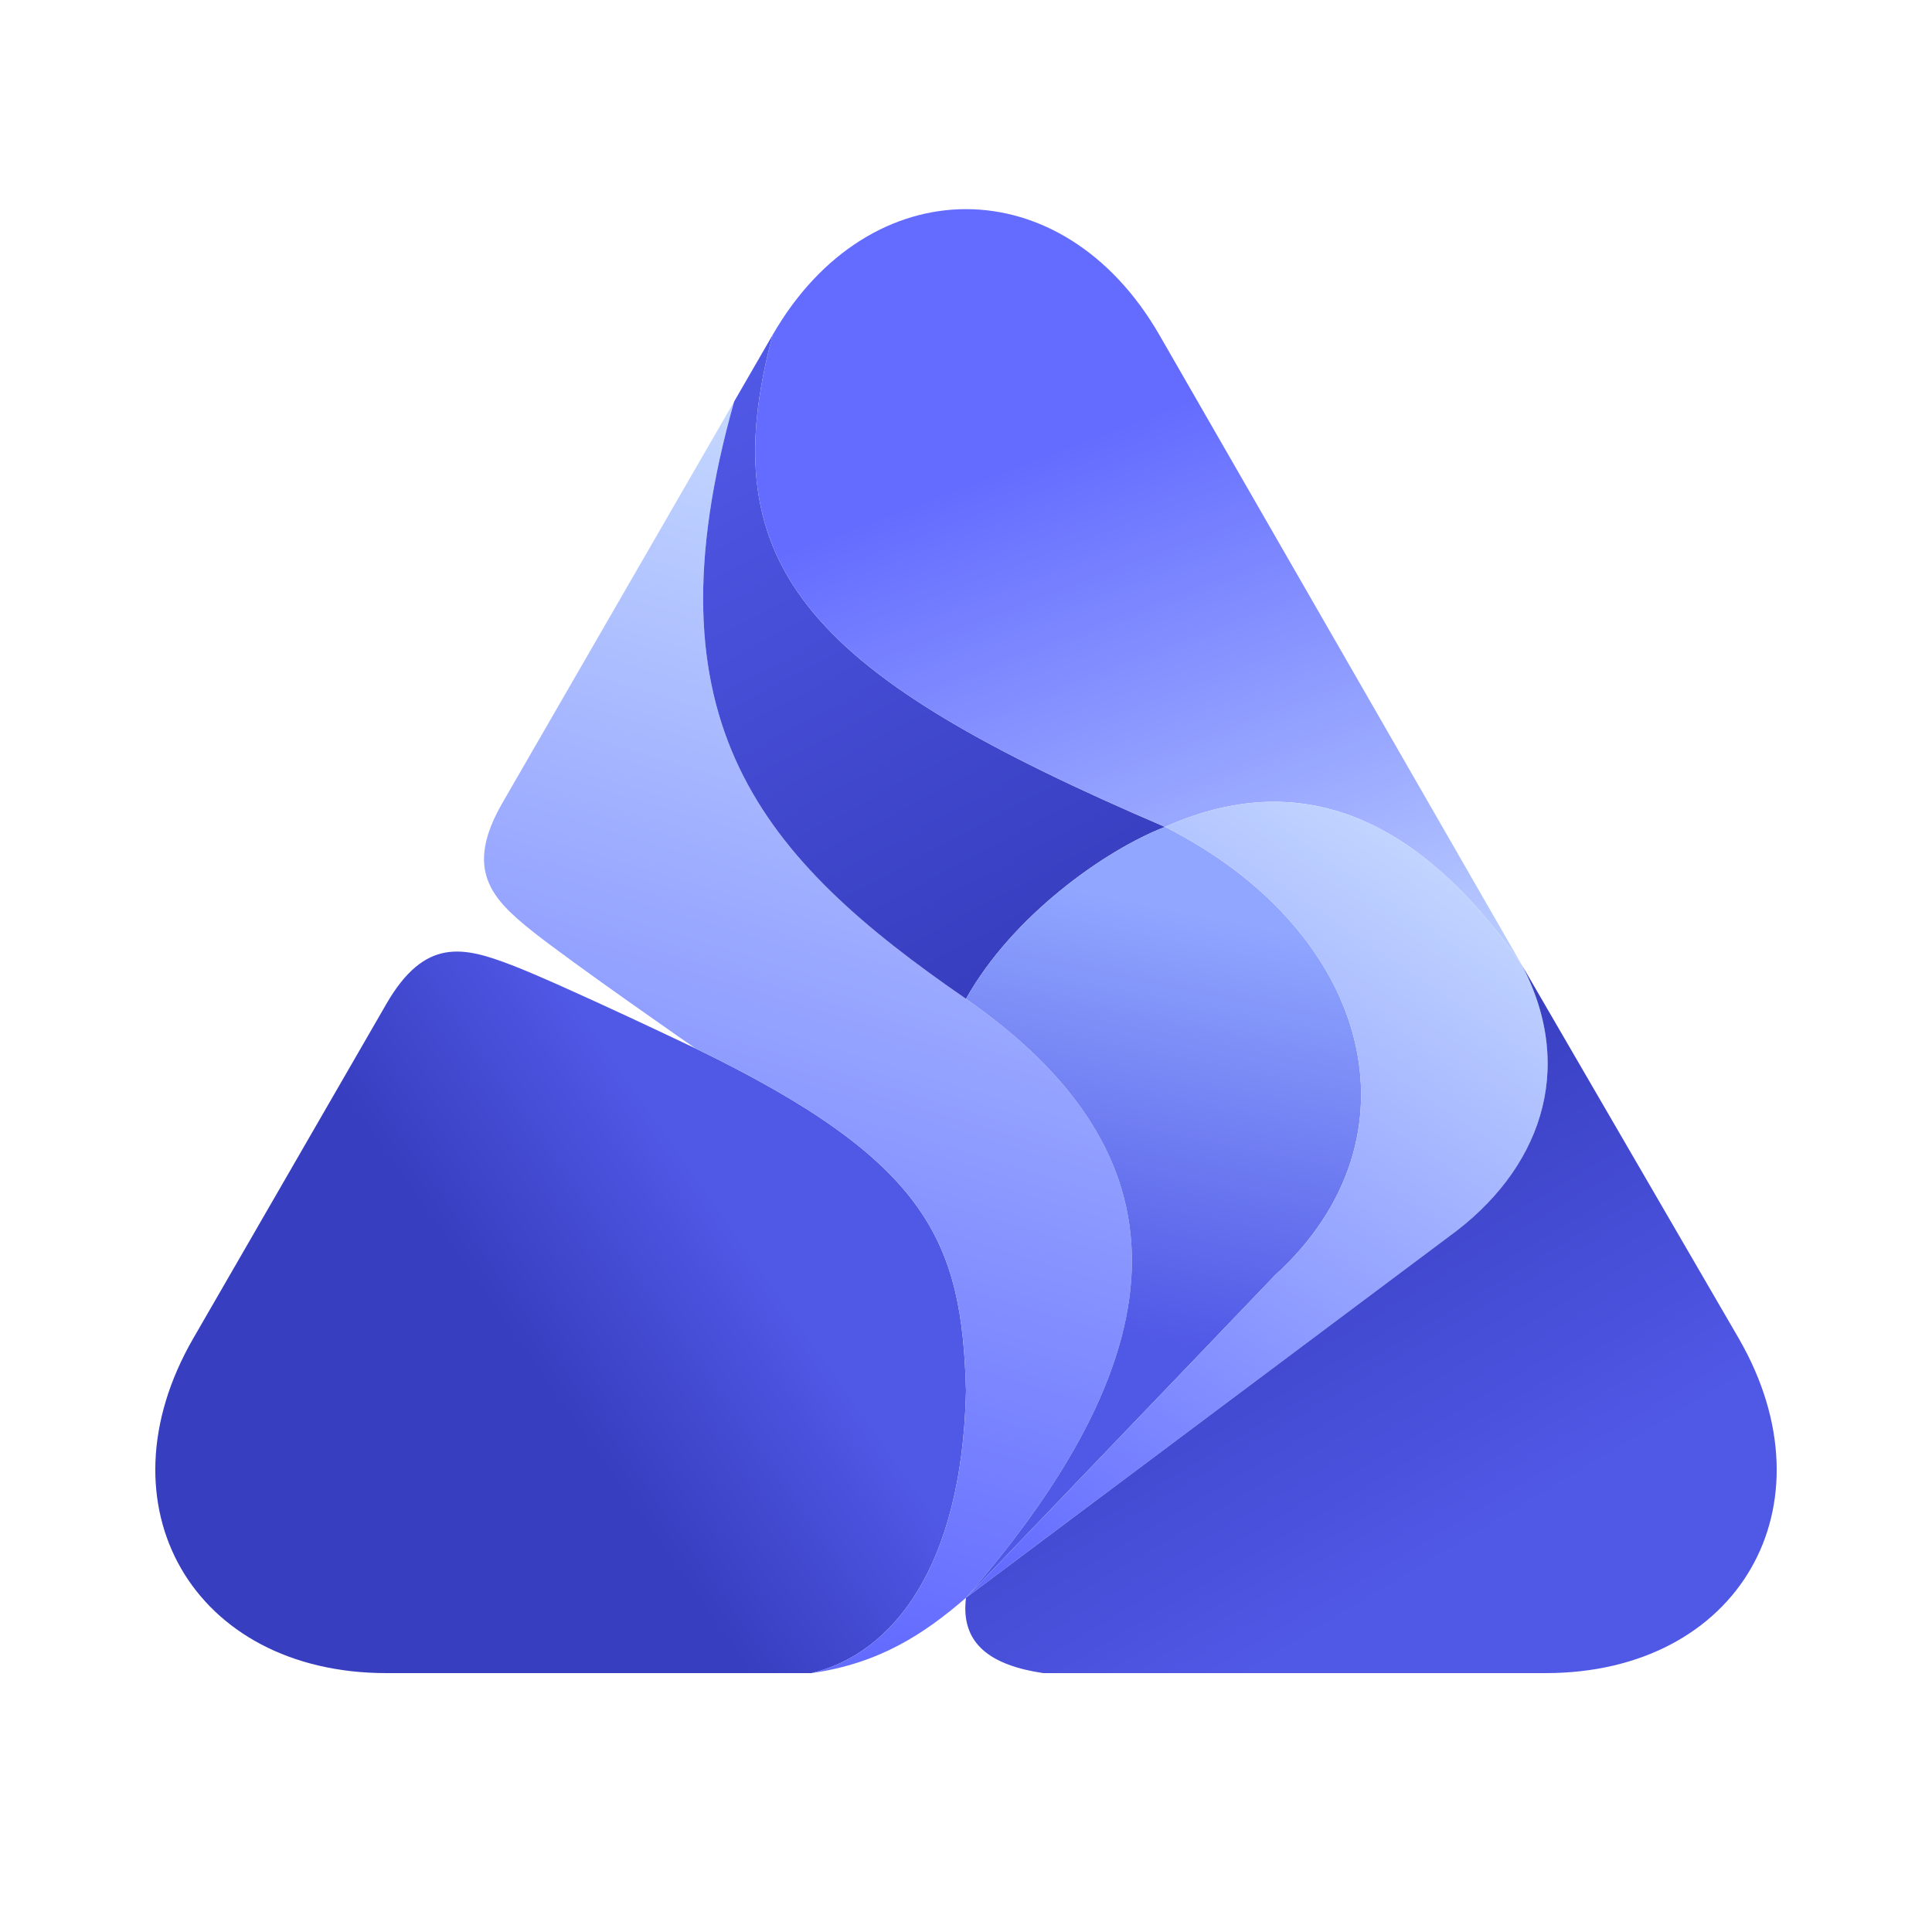
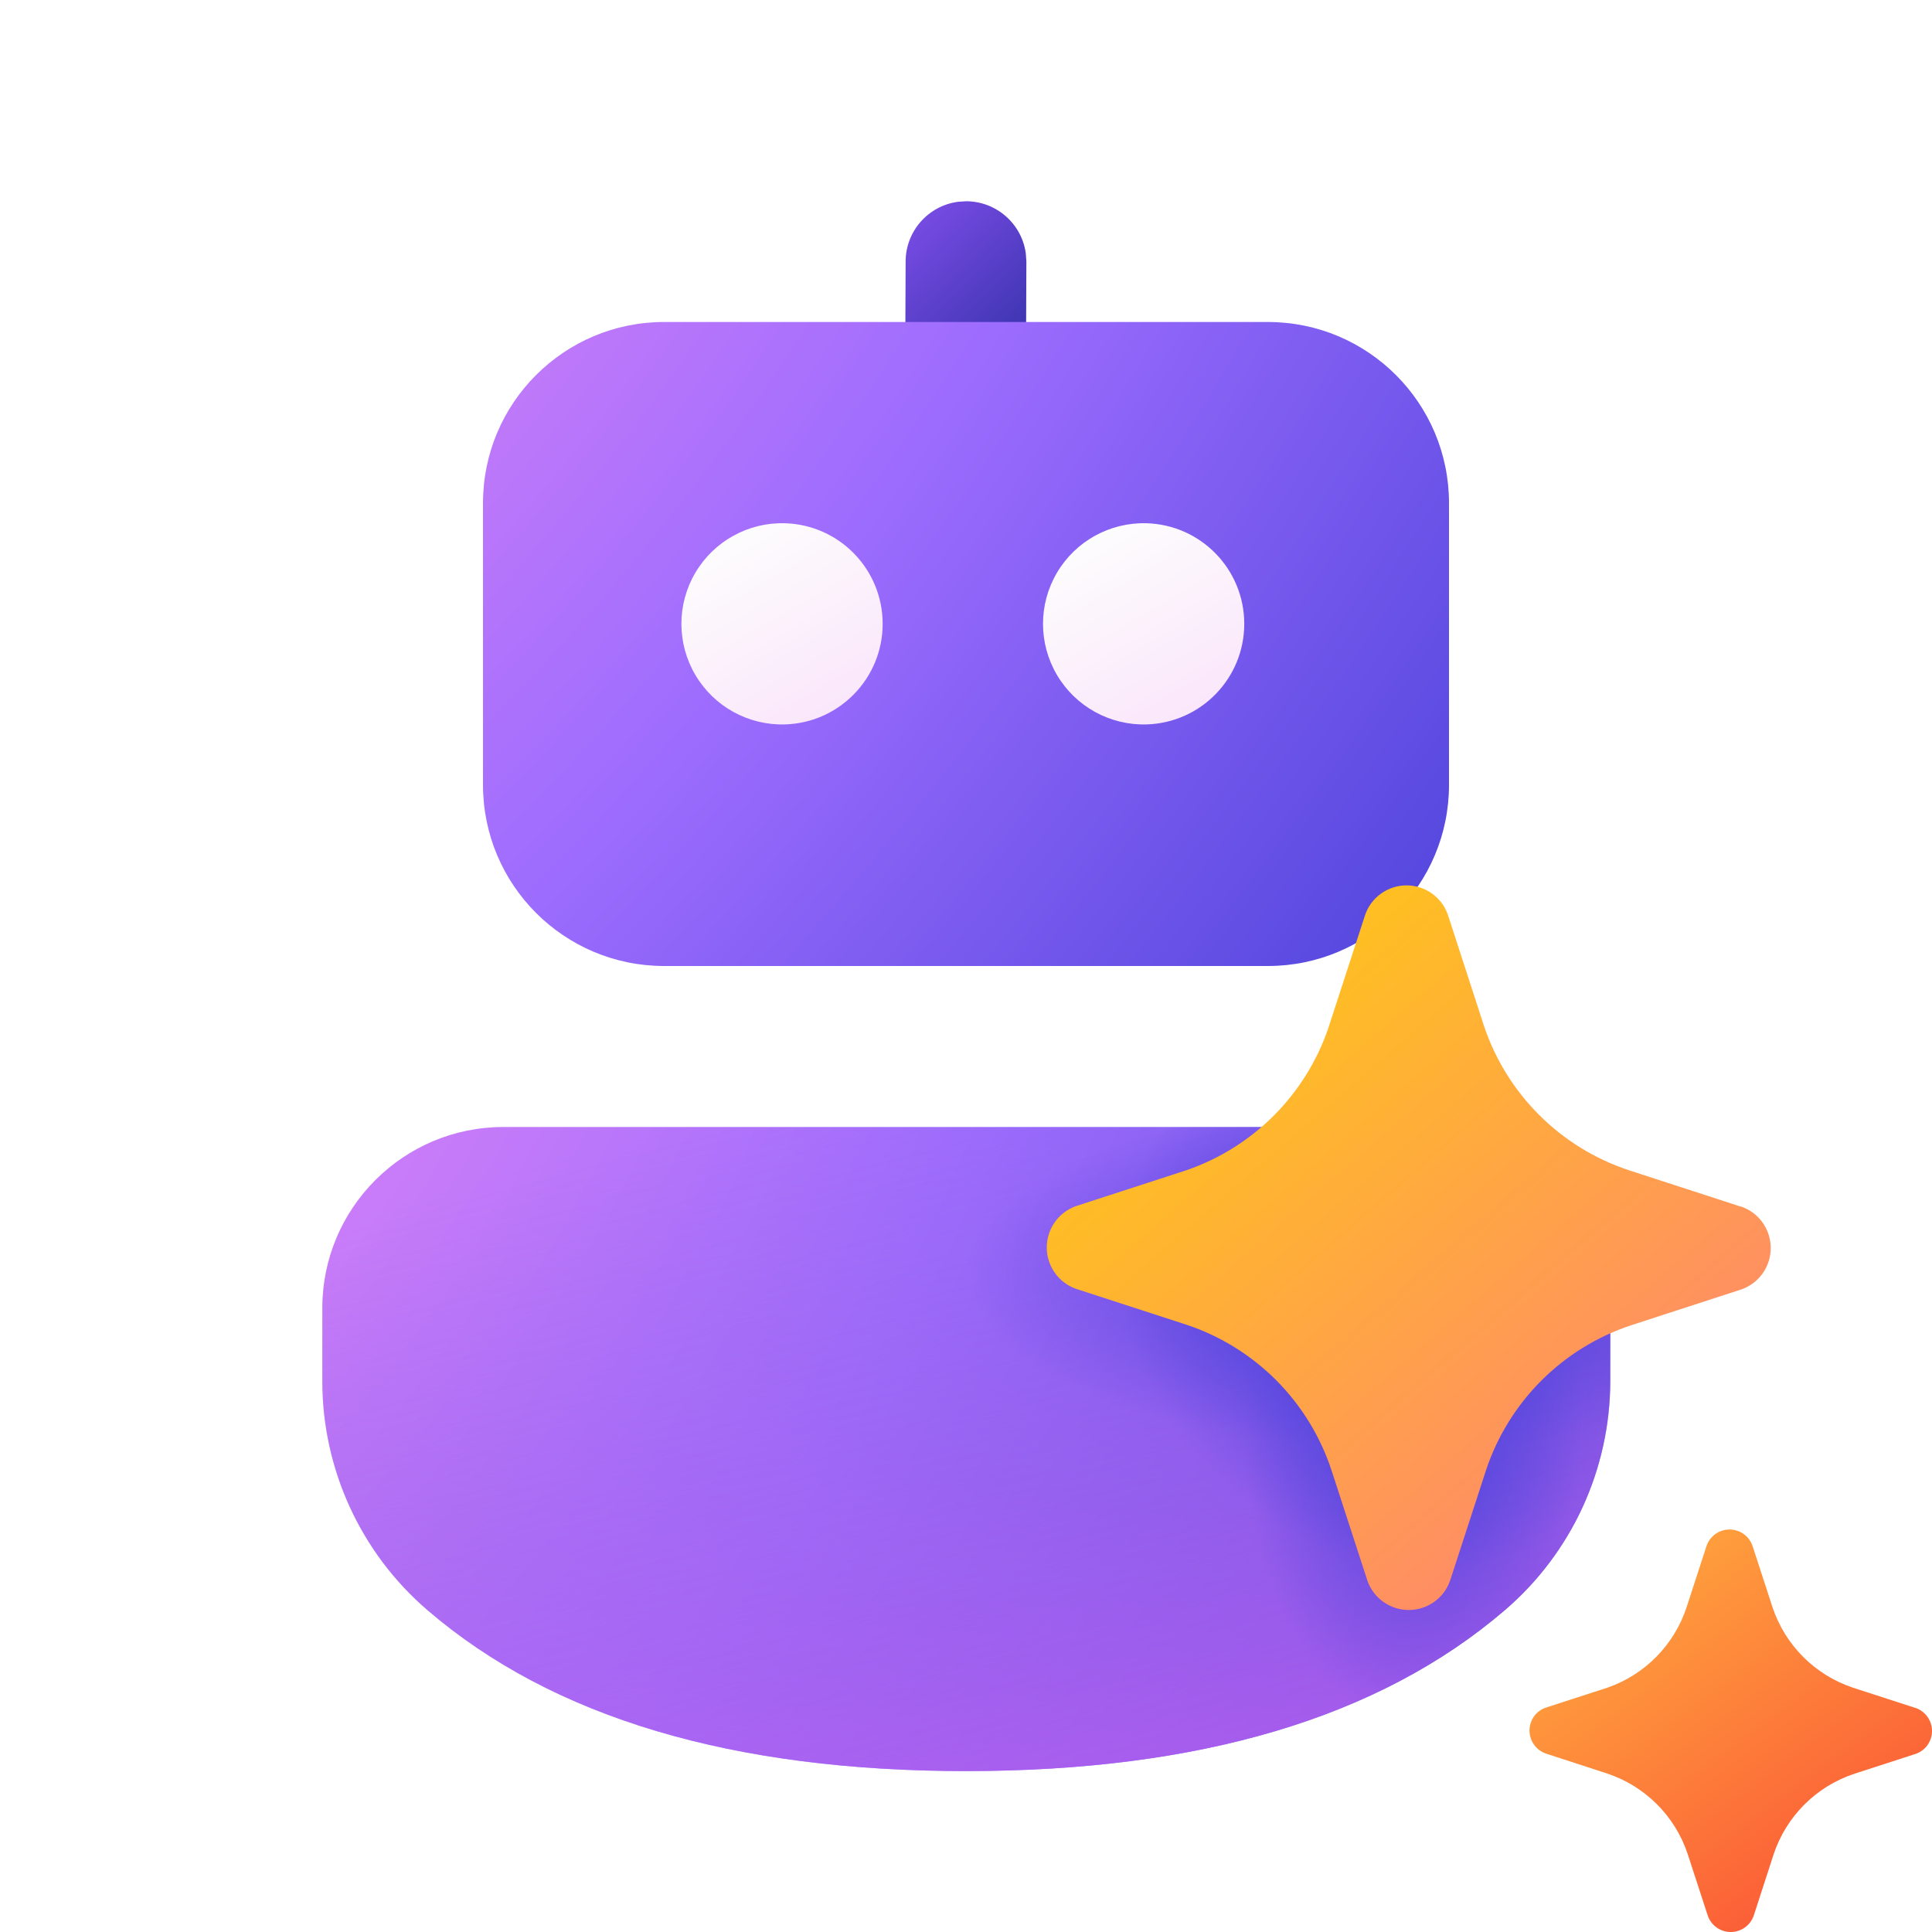
- <svg xmlns="http://www.w3.org/2000/svg" width="100%" height="100%" version="1.1" viewBox="0 0 1000 1000">
-   <g>
-     <path d="M 200,866 C 100,866 50,779.4 100,692.8 L 200,519.6 C 220,485 240,490 265,499.6 S 360,542.68 360,542.68 C 480.5,601 498,642.5 500,720 C 498,811 462,856 420,866" fill="url(#LinearGradient)" fill-rule="nonzero" opacity="1" stroke="none" />
-     <path d="M 420,866 C 455,861 478,846 500,827 C 614,696 615,597 500,517 C 394,444 333,374 380,207.82 L 260,415.67 C 240.22,450 254.37,465.1 275.28,481.79 S 360,542.68 360,542.68 C 480.5,601 498,642.5 500,720 C 498,811 462,856 420,866" fill="url(#LinearGradient_2)" fill-rule="nonzero" opacity="1" stroke="none" />
-     <path d="M 500,517 C 394,444 333,374 380,207.82 L 400,173.2 C 367,295 421,350 603,428 C 572,440 524,474 500,517" fill="url(#LinearGradient_3)" fill-rule="nonzero" opacity="1" stroke="none" />
-     <path d="M 500,827 L 660,660 C 738,589 710,482 603,428 C 572,440 524,474 500,517 C 615,597 614,696 500,827" fill="url(#LinearGradient_4)" fill-rule="nonzero" opacity="1" stroke="none" />
-     <path d="M 400,173.2 C 367,295 421,350 603,428 C 690,389, 750,445 788,500 L 600,173.2 C 550,86.6 450,86.6 400,173.2" fill="url(#LinearGradient_5)" fill-rule="nonzero" opacity="1" stroke="none" />
-     <path d="M 500,827 L 660,660 C 738,589 710,482 603,428 C 690,389, 750,445 788,500 C 816,554 797,606 750,640 L 500,827" fill="url(#LinearGradient_6)" fill-rule="nonzero" opacity="1" stroke="none" />
-     <path d="M 788,500 C 816,554 797,606 750,640 L 500,827 C 497,851 513,862 540,866 L 800,866 C 900,866 950,779.4 900,692.8 L 788,500" fill="url(#LinearGradient_7)" fill-rule="nonzero" opacity="1" stroke="none" />
+ <svg xmlns="http://www.w3.org/2000/svg" width="32" height="32" viewBox="0 0 24 24">
+   <g fill="none">
+     <path fill="url(#SVGsatl3bRo)" d="M17.753 14a2.25 2.25 0 0 1 2.25 2.25v.905A3.75 3.75 0 0 1 18.696 20C17.13 21.344 14.89 22.001 12 22.001s-5.128-.657-6.691-2a3.75 3.75 0 0 1-1.305-2.844v-.907A2.25 2.25 0 0 1 6.254 14z" />
+     <path fill="url(#SVGDzMmSUVC)" d="M17.753 14a2.25 2.25 0 0 1 2.25 2.25v.905A3.75 3.75 0 0 1 18.696 20C17.13 21.344 14.89 22.001 12 22.001s-5.128-.657-6.691-2a3.75 3.75 0 0 1-1.305-2.844v-.907A2.25 2.25 0 0 1 6.254 14z" />
+     <path fill="url(#SVG0CT9jfZa)" d="M17.753 14a2.25 2.25 0 0 1 2.25 2.25v.905A3.75 3.75 0 0 1 18.696 20C17.13 21.344 14.89 22.001 12 22.001s-5.128-.657-6.691-2a3.75 3.75 0 0 1-1.305-2.844v-.907A2.25 2.25 0 0 1 6.254 14z" />
+     <path fill="url(#SVGyyygsSct)" d="M17.753 14a2.25 2.25 0 0 1 2.25 2.25v.905A3.75 3.75 0 0 1 18.696 20C17.13 21.344 14.89 22.001 12 22.001s-5.128-.657-6.691-2a3.75 3.75 0 0 1-1.305-2.844v-.907A2.25 2.25 0 0 1 6.254 14z" />
+     <path fill="url(#SVGUWdakdvE)" d="M17.753 14a2.25 2.25 0 0 1 2.25 2.25v.905A3.75 3.75 0 0 1 18.696 20C17.13 21.344 14.89 22.001 12 22.001s-5.128-.657-6.691-2a3.75 3.75 0 0 1-1.305-2.844v-.907A2.25 2.25 0 0 1 6.254 14z" />
+     <path fill="url(#SVG7PdDye0s)" d="m12 2.5l-.102.007a.75.75 0 0 0-.648.743L11.243 5h1.5l.007-1.75l-.007-.102A.75.75 0 0 0 12 2.5" />
+     <path fill="url(#SVGuJDvWcwX)" d="M18 6.25A2.25 2.25 0 0 0 15.75 4h-7.5A2.25 2.25 0 0 0 6 6.25v3.5A2.25 2.25 0 0 0 8.25 12h7.5A2.25 2.25 0 0 0 18 9.75z" />
+     <path fill="url(#SVGoBTYocsf)" d="M14.242 6.5a1.25 1.25 0 1 0 0 2.499a1.25 1.25 0 0 0 0-2.499" />
+     <path fill="url(#SVGZjj8ncBg)" d="M9.75 6.5a1.25 1.25 0 1 0 0 2.499a1.25 1.25 0 0 0 0-2.499" />
+     <path fill="url(#SVGCU7uwbDC)" d="m23.018 20.965l.765.248l.015.004a.303.303 0 0 1 .147.46a.3.3 0 0 1-.147.11l-.765.248a1.58 1.58 0 0 0-1 .999l-.248.764a.302.302 0 0 1-.57 0l-.249-.764a1.58 1.58 0 0 0-.999-1.002l-.765-.249a.303.303 0 0 1-.147-.46a.3.3 0 0 1 .147-.11l.765-.248a1.58 1.58 0 0 0 .984-.998l.249-.765a.302.302 0 0 1 .57 0l.249.764a1.58 1.58 0 0 0 .999.999" />
+     <path fill="url(#SVGvQYw0cQo)" d="M15.854 17.146a2.85 2.85 0 0 1 .685 1.114l.448 1.377a.544.544 0 0 0 1.026 0l.448-1.377a2.84 2.84 0 0 1 1.798-1.796l1.378-.448a.545.545 0 0 0 0-1.025l-.028-.007l-1.378-.448a2.84 2.84 0 0 1-1.798-1.796l-.447-1.377a.544.544 0 0 0-1.027 0l-.448 1.377l-.011.034a2.84 2.84 0 0 1-1.759 1.762l-1.378.448a.545.545 0 0 0 0 1.025l1.378.448c.42.14.8.376 1.113.689" />
+     <defs>
+       <linearGradient id="SVGDzMmSUVC" x1="12.003" x2="15.623" y1="13.047" y2="26.573" gradientUnits="userSpaceOnUse">
+         <stop stop-color="#885EDB" stop-opacity="0" />
+         <stop offset="1" stop-color="#E362F8" />
+       </linearGradient>
+       <linearGradient id="SVG7PdDye0s" x1="11.209" x2="12.984" y1="2" y2="3.871" gradientUnits="userSpaceOnUse">
+         <stop stop-color="#8B52F4" />
+         <stop offset="1" stop-color="#3D35B1" />
+       </linearGradient>
+       <linearGradient id="SVGoBTYocsf" x1="13.585" x2="15.479" y1="6.596" y2="9.865" gradientUnits="userSpaceOnUse">
+         <stop stop-color="#FDFDFD" />
+         <stop offset="1" stop-color="#F9DCFA" />
+       </linearGradient>
+       <linearGradient id="SVGZjj8ncBg" x1="9.092" x2="10.986" y1="6.596" y2="9.865" gradientUnits="userSpaceOnUse">
+         <stop stop-color="#FDFDFD" />
+         <stop offset="1" stop-color="#F9DCFA" />
+       </linearGradient>
+       <linearGradient id="SVGCU7uwbDC" x1="20" x2="23.002" y1="19.5" y2="23.499" gradientUnits="userSpaceOnUse">
+         <stop stop-color="#FFA43D" />
+         <stop offset="1" stop-color="#FB5937" />
+       </linearGradient>
+       <linearGradient id="SVGvQYw0cQo" x1="20.071" x2="13.76" y1="18.714" y2="11.457" gradientUnits="userSpaceOnUse">
+         <stop stop-color="#FF8A69" />
+         <stop offset="1" stop-color="#FFCD0F" />
+       </linearGradient>
+       <radialGradient id="SVGsatl3bRo" cx="0" cy="0" r="1" gradientTransform="matrix(19.19176 11.26316 -17.94042 30.56942 .311 11.538)" gradientUnits="userSpaceOnUse">
+         <stop stop-color="#F08AF4" />
+         <stop offset=".535" stop-color="#9C6CFE" />
+         <stop offset="1" stop-color="#4E44DB" />
+       </radialGradient>
+       <radialGradient id="SVG0CT9jfZa" cx="0" cy="0" r="1" gradientTransform="matrix(0 -3.69284 2.09609 0 17.542 17.693)" gradientUnits="userSpaceOnUse">
+         <stop stop-color="#4E44DB" />
+         <stop offset="1" stop-color="#4E44DB" stop-opacity="0" />
+       </radialGradient>
+       <radialGradient id="SVGyyygsSct" cx="0" cy="0" r="1" gradientTransform="rotate(-134.995 11.873 4.725)scale(3.48134 2.611)" gradientUnits="userSpaceOnUse">
+         <stop stop-color="#4E44DB" />
+         <stop offset="1" stop-color="#4E44DB" stop-opacity="0" />
+       </radialGradient>
+       <radialGradient id="SVGUWdakdvE" cx="0" cy="0" r="1" gradientTransform="matrix(-5.53829 0 0 -2.17339 17.542 15.846)" gradientUnits="userSpaceOnUse">
+         <stop stop-color="#4E44DB" />
+         <stop offset="1" stop-color="#4E44DB" stop-opacity="0" />
+       </radialGradient>
+       <radialGradient id="SVGuJDvWcwX" cx="0" cy="0" r="1" gradientTransform="matrix(15.82499 12.22856 -23.10104 29.89508 1.8 .571)" gradientUnits="userSpaceOnUse">
+         <stop stop-color="#F08AF4" />
+         <stop offset=".535" stop-color="#9C6CFE" />
+         <stop offset="1" stop-color="#4E44DB" />
+       </radialGradient>
+     </defs>
  </g>
-   <defs>
-     <linearGradient gradientTransform="matrix(104.391 -73.3432 73.3432 104.391 277.441 710.122)" gradientUnits="userSpaceOnUse" id="LinearGradient" x1="0" x2="1" y1="0" y2="0">
-       <stop offset="0" stop-color="#373ebf" />
-       <stop offset="1" stop-color="#5058e6" />
-     </linearGradient>
-     <linearGradient gradientTransform="matrix(-173.747 557.324 -557.324 -173.747 508.829 258.172)" gradientUnits="userSpaceOnUse" id="LinearGradient_2" x1="0" x2="1" y1="0" y2="0">
-       <stop offset="0" stop-color="#c2d6ff" />
-       <stop offset="1" stop-color="#646cff" />
-     </linearGradient>
-     <linearGradient gradientTransform="matrix(157.951 295.666 -295.666 157.951 382.944 193.642)" gradientUnits="userSpaceOnUse" id="LinearGradient_3" x1="0" x2="1" y1="0" y2="0">
-       <stop offset="0" stop-color="#5058e6" />
-       <stop offset="1" stop-color="#373ebf" />
-     </linearGradient>
-     <linearGradient gradientTransform="matrix(-44.3023 219.578 -219.578 -44.3023 619.69 469.652)" gradientUnits="userSpaceOnUse" id="LinearGradient_4" x1="0" x2="1" y1="0" y2="0">
-       <stop offset="0" stop-color="#91a7ff" />
-       <stop offset="1" stop-color="#5058e6" />
-     </linearGradient>
-     <linearGradient gradientTransform="matrix(125.52 334.256 -334.256 125.52 539.723 235.139)" gradientUnits="userSpaceOnUse" id="LinearGradient_5" x1="0" x2="1" y1="0" y2="0">
-       <stop offset="0" stop-color="#646cff" />
-       <stop offset="1" stop-color="#c2d6ff" />
-     </linearGradient>
-     <linearGradient gradientTransform="matrix(-241.23 357.206 -357.206 -241.23 754.054 449.312)" gradientUnits="userSpaceOnUse" id="LinearGradient_6" x1="0" x2="1" y1="0" y2="0">
-       <stop offset="0" stop-color="#c2d6ff" />
-       <stop offset="1" stop-color="#646cff" />
-     </linearGradient>
-     <linearGradient gradientTransform="matrix(125.978 210.065 -210.065 125.978 596.433 613.665)" gradientUnits="userSpaceOnUse" id="LinearGradient_7" x1="0" x2="1" y1="0" y2="0">
-       <stop offset="0" stop-color="#373ebf" />
-       <stop offset="1" stop-color="#5058e6" />
-     </linearGradient>
-   </defs>
</svg>
